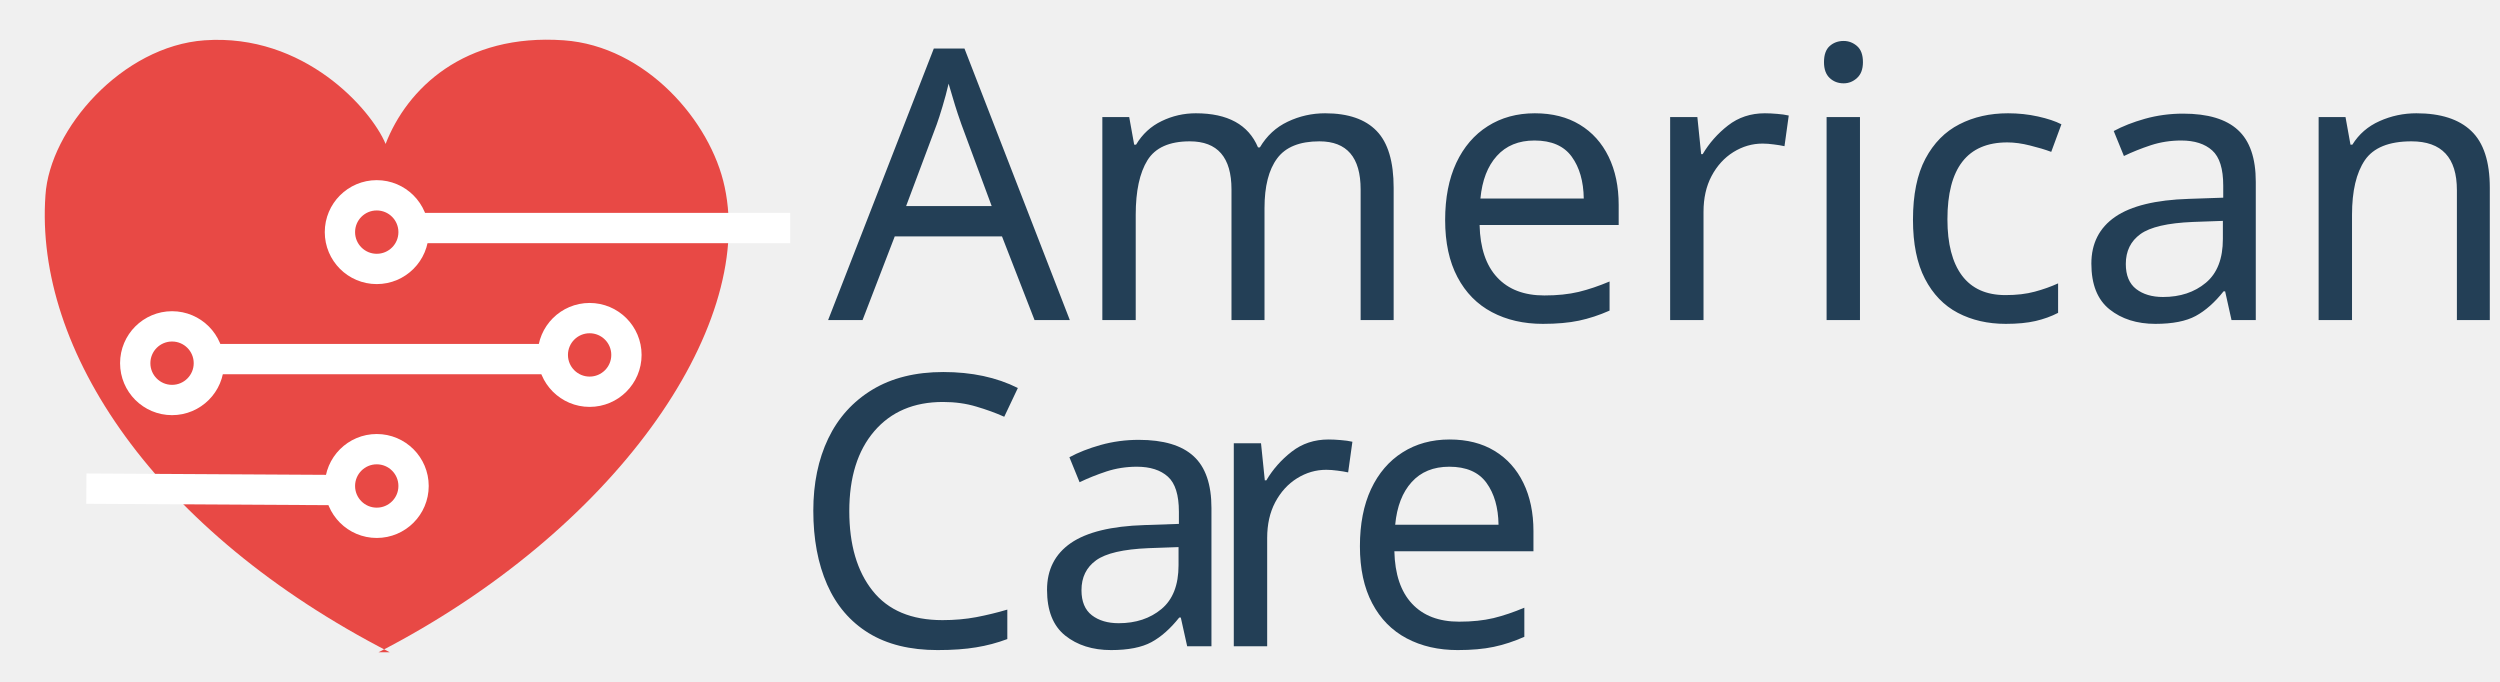
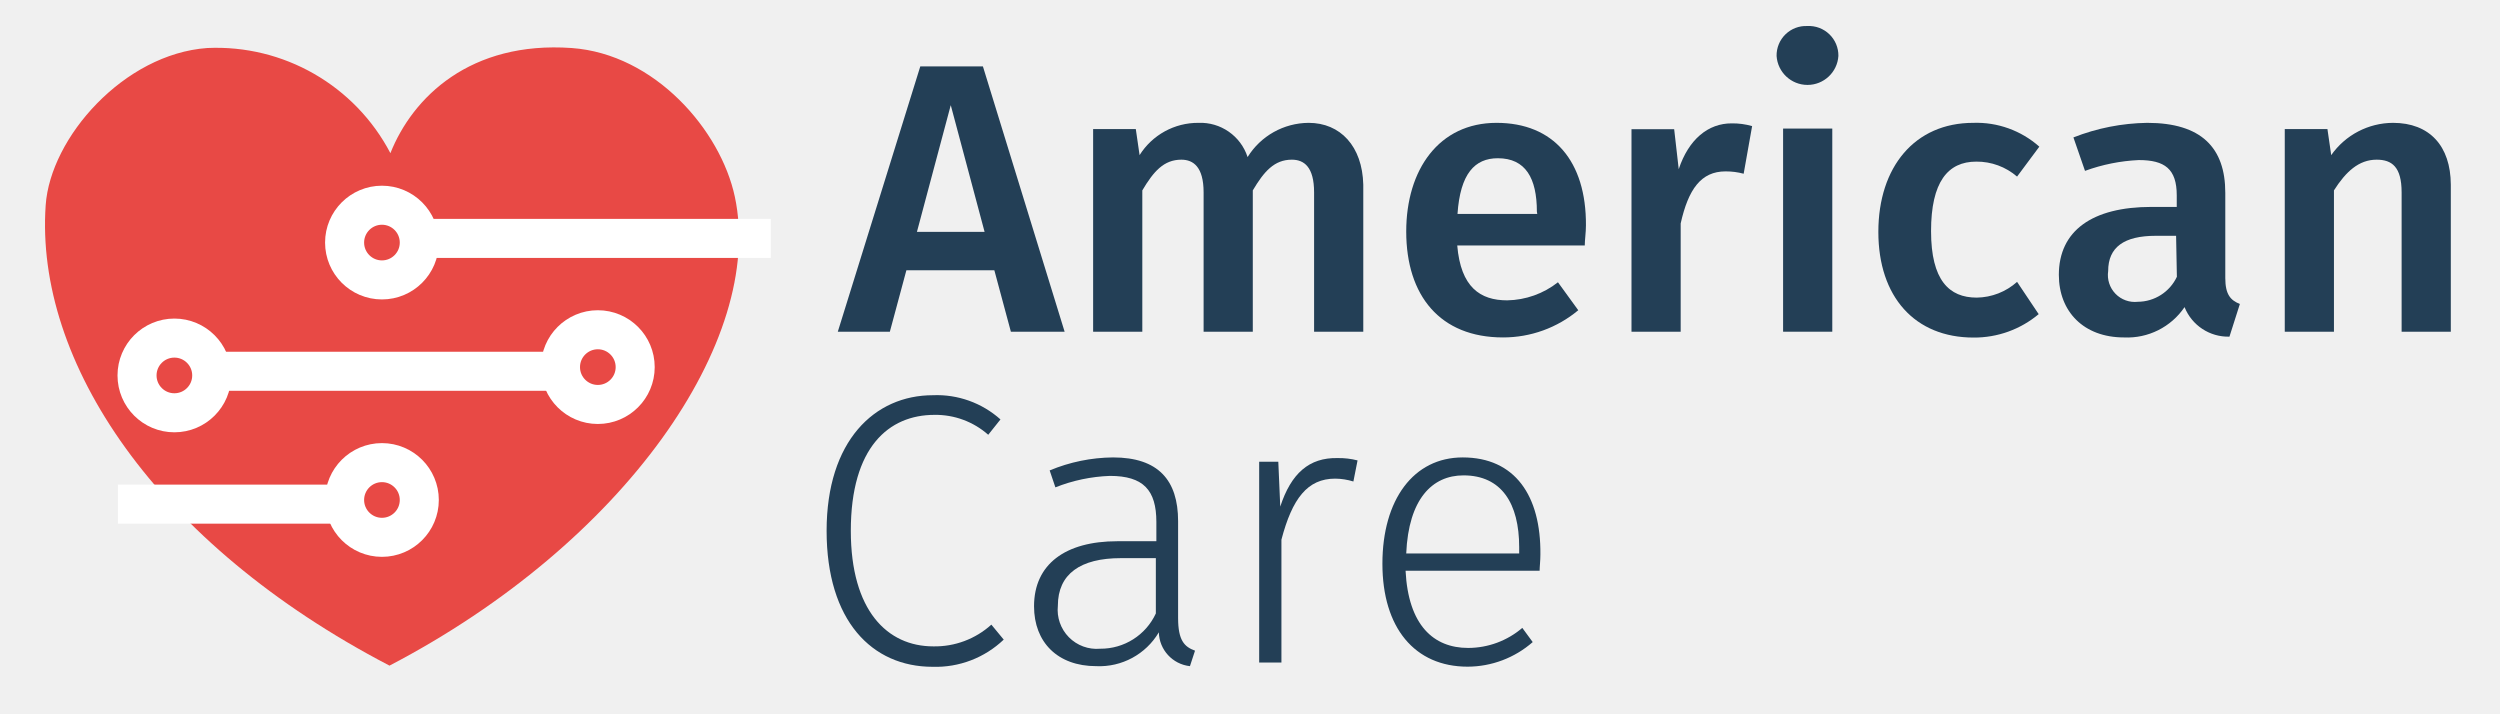
- <svg xmlns="http://www.w3.org/2000/svg" id="Layer_1" data-name="Layer 1" viewBox="0 0 330 90">
+ <svg xmlns="http://www.w3.org/2000/svg" viewBox="0 0 192.11 54.8">
  <defs>
-     <style>.cls-1,.cls-4{font-size:50px;fill:#233f56;}.cls-1{font-family:FiraSans-Medium, Fira Sans;}.cls-2{fill:#e84945;}.cls-3{fill:none;stroke:#fff;stroke-miterlimit:10;stroke-width:4px;}.cls-4{font-family:FiraSans-Light, Fira Sans;}.cls-5{letter-spacing:-0.01em;}</style>
+     <style>.cls-1{fill:#e84945;}.cls-2{fill:none;stroke:#fff;stroke-miterlimit:10;stroke-width:3px;}.cls-3{fill:#233f56;}</style>
  </defs>
-   <text class="cls-1" transform="translate(109.31 42.25)">American</text>
-   <path class="cls-2" d="M51.45,86.1C20.46,70.17,4.54,46.2,6,25.78,6.56,17,16.16,6.09,27,5.32,40.16,4.39,49,14.43,50.9,19c2.82-7.3,10.35-14.61,23.52-13.68C85.25,6.09,93.83,16,95.66,24.7c4,18.74-14.72,45.48-45.7,61.4" />
-   <line class="cls-3" x1="11.4" y1="64.5" x2="44.86" y2="64.69" />
-   <circle class="cls-3" cx="49.73" cy="64.15" r="4.86" />
-   <line class="cls-3" x1="27.57" y1="47.4" x2="72.97" y2="47.4" />
-   <circle class="cls-3" cx="77.83" cy="46.85" r="4.86" />
-   <circle class="cls-3" cx="22.71" cy="47.94" r="4.86" />
-   <line class="cls-3" x1="104.31" y1="30.1" x2="54.59" y2="30.1" />
-   <circle class="cls-3" cx="49.73" cy="30.64" r="4.86" />
-   <text class="cls-4" transform="translate(104.31 85.31)">Ca<tspan class="cls-5" x="54.3" y="0">r</tspan>
-     <tspan x="72.45" y="0">e</tspan>
-   </text>
+   <g id="Layer_1" data-name="Layer 1">
+     <path class="cls-1" d="M56.47,15.13C55.38,10,50.32,4.15,43.93,3.69,36.15,3.14,31.71,7.46,30,11.77A15.09,15.09,0,0,0,15.92,3.69C9.53,4.15,3.87,10.56,3.51,15.77c-.83,12,8.42,26,26.42,35.38C48,41.72,58.8,26.11,56.47,15.13Z" />
+     <line class="cls-2" x1="9.06" y1="38.74" x2="26.48" y2="38.74" />
+     <circle class="cls-2" cx="29.35" cy="38.42" r="2.87" />
+     <line class="cls-2" x1="16.27" y1="28.53" x2="43.07" y2="28.53" />
+     <circle class="cls-2" cx="45.94" cy="28.21" r="2.87" />
+     <circle class="cls-2" cx="13.4" cy="28.85" r="2.87" />
+     <line class="cls-2" x1="59.23" y1="18.32" x2="32.22" y2="18.32" />
+     <circle class="cls-2" cx="29.35" cy="18.64" r="2.87" />
+   </g>
+   <g id="Layer_2" data-name="Layer 2">
+     <path class="cls-3" d="M75.53,5.1H70.72L64.38,25.49h4l1.27-4.72h6.76l1.27,4.72h4.13ZM70.46,17.82l2.6-9.74,2.6,9.74Z" />
+     <path class="cls-3" d="M100.56,9.44a5.56,5.56,0,0,0-4.69,2.63,3.81,3.81,0,0,0-3.78-2.63,5.3,5.3,0,0,0-4.52,2.48l-.29-2H84V25.49h3.78V14.63c.86-1.45,1.65-2.36,3-2.36.92,0,1.71.56,1.71,2.51V25.49h3.78V14.63c.86-1.45,1.65-2.36,3-2.36.94,0,1.71.56,1.71,2.51V25.49h3.78V14.19C104.69,11.24,103,9.44,100.56,9.44Z" />
+     <path class="cls-3" d="M115,9.44c-4.43,0-6.94,3.6-6.94,8.35,0,4.93,2.6,8.14,7.44,8.14a9,9,0,0,0,5.78-2.09l-1.56-2.15a6.49,6.49,0,0,1-3.9,1.39c-2.07,0-3.57-1-3.84-4.22h9.8c0-.41.09-1,.09-1.54C121.9,12.39,119.39,9.44,115,9.44Zm3.13,7H112c.21-3.1,1.33-4.28,3.1-4.28,2.13,0,3,1.53,3,4.1Z" />
+     <path class="cls-3" d="M129,13l-.35-3.07h-3.28V25.49h3.78V17.17c.59-2.63,1.56-4,3.45-4a5.25,5.25,0,0,1,1.39.18l.65-3.66a5.42,5.42,0,0,0-1.56-.21C131.26,9.47,129.76,10.71,129,13Z" />
+     <rect class="cls-3" x="137.02" y="9.88" width="3.78" height="15.61" />
+     <path class="cls-3" d="M138.88,2a2.26,2.26,0,0,0-2.36,2.3,2.38,2.38,0,0,0,4.75,0A2.27,2.27,0,0,0,138.88,2Z" />
+     <path class="cls-3" d="M151.86,12.42A4.73,4.73,0,0,1,155,13.57l1.71-2.3a7.27,7.27,0,0,0-5.08-1.83c-4.49,0-7.29,3.39-7.29,8.38s2.8,8.12,7.32,8.12a7.7,7.7,0,0,0,5-1.8L155,21.66a4.74,4.74,0,0,1-3.1,1.21c-2.12,0-3.51-1.33-3.51-5.11S149.68,12.42,151.86,12.42Z" />
+     <path class="cls-3" d="M171,21.36V14.81c0-3.45-1.83-5.37-6-5.37a16.12,16.12,0,0,0-5.67,1.12l.89,2.57a13.92,13.92,0,0,1,4.13-.83c2,0,2.92.68,2.92,2.71v.89h-1.95c-4.54,0-7.11,1.83-7.11,5.22,0,2.83,1.92,4.81,5,4.81a5.32,5.32,0,0,0,4.66-2.33,3.61,3.61,0,0,0,3.45,2.27l.8-2.51C171.4,23.07,171,22.63,171,21.36Zm-3.72-.09a3.34,3.34,0,0,1-3,1.92A2.07,2.07,0,0,1,162,20.83c0-1.83,1.21-2.71,3.66-2.71h1.56Z" />
+     <path class="cls-3" d="M183.89,9.44a5.83,5.83,0,0,0-4.75,2.48l-.29-2h-3.28V25.49h3.78V14.63c.92-1.45,1.92-2.36,3.28-2.36,1.18,0,1.92.56,1.92,2.51V25.49h3.78V14.19C188.32,11.21,186.69,9.44,183.89,9.44Z" />
+     <path class="cls-3" d="M71.72,49.67c-3.54,0-6.34-2.75-6.34-8.88,0-6.43,2.92-8.91,6.43-8.91a6.1,6.1,0,0,1,4.13,1.53l.94-1.18a7.33,7.33,0,0,0-5.19-1.86c-4.49,0-8.17,3.51-8.17,10.42S67,51.24,71.67,51.24a7.57,7.57,0,0,0,5.46-2.09L76.18,48A6.47,6.47,0,0,1,71.72,49.67Z" />
+     <path class="cls-3" d="M90.53,47.49V40.05c0-3.16-1.53-4.9-5-4.9a12.9,12.9,0,0,0-4.87,1l.44,1.3a12.57,12.57,0,0,1,4.19-.88c2.57,0,3.57,1.09,3.57,3.54v1.48h-3c-4,0-6.4,1.77-6.4,5,0,2.75,1.8,4.6,4.78,4.6a5.31,5.31,0,0,0,4.81-2.6,2.68,2.68,0,0,0,2.39,2.6L91.83,50C91,49.7,90.53,49.2,90.53,47.49Zm-1.71-.35a4.67,4.67,0,0,1-4.28,2.71,3,3,0,0,1-3.25-3.3c0-2.45,1.74-3.66,4.84-3.66h2.69Z" />
+     <path class="cls-3" d="M98.38,38.93l-.15-3.45H96.76V50.91h1.71V41.47c.83-3.16,2-4.69,4.13-4.69A4.88,4.88,0,0,1,104,37l.32-1.62a5.76,5.76,0,0,0-1.53-.18C100.59,35.15,99.21,36.39,98.38,38.93Z" />
+     <path class="cls-3" d="M112.4,35.15c-3.78,0-6.17,3.25-6.17,8.17s2.48,7.91,6.55,7.91a7.62,7.62,0,0,0,5-1.89l-.8-1.09a6.42,6.42,0,0,1-4.16,1.54c-2.66,0-4.6-1.74-4.81-5.93h10.3c0-.29.06-.77.06-1.24C118.42,38.08,116.41,35.15,112.4,35.15Zm4.34,7.38h-8.68c.18-4.19,2-6,4.4-6,2.92,0,4.28,2.15,4.28,5.52Z" />
+   </g>
</svg>
